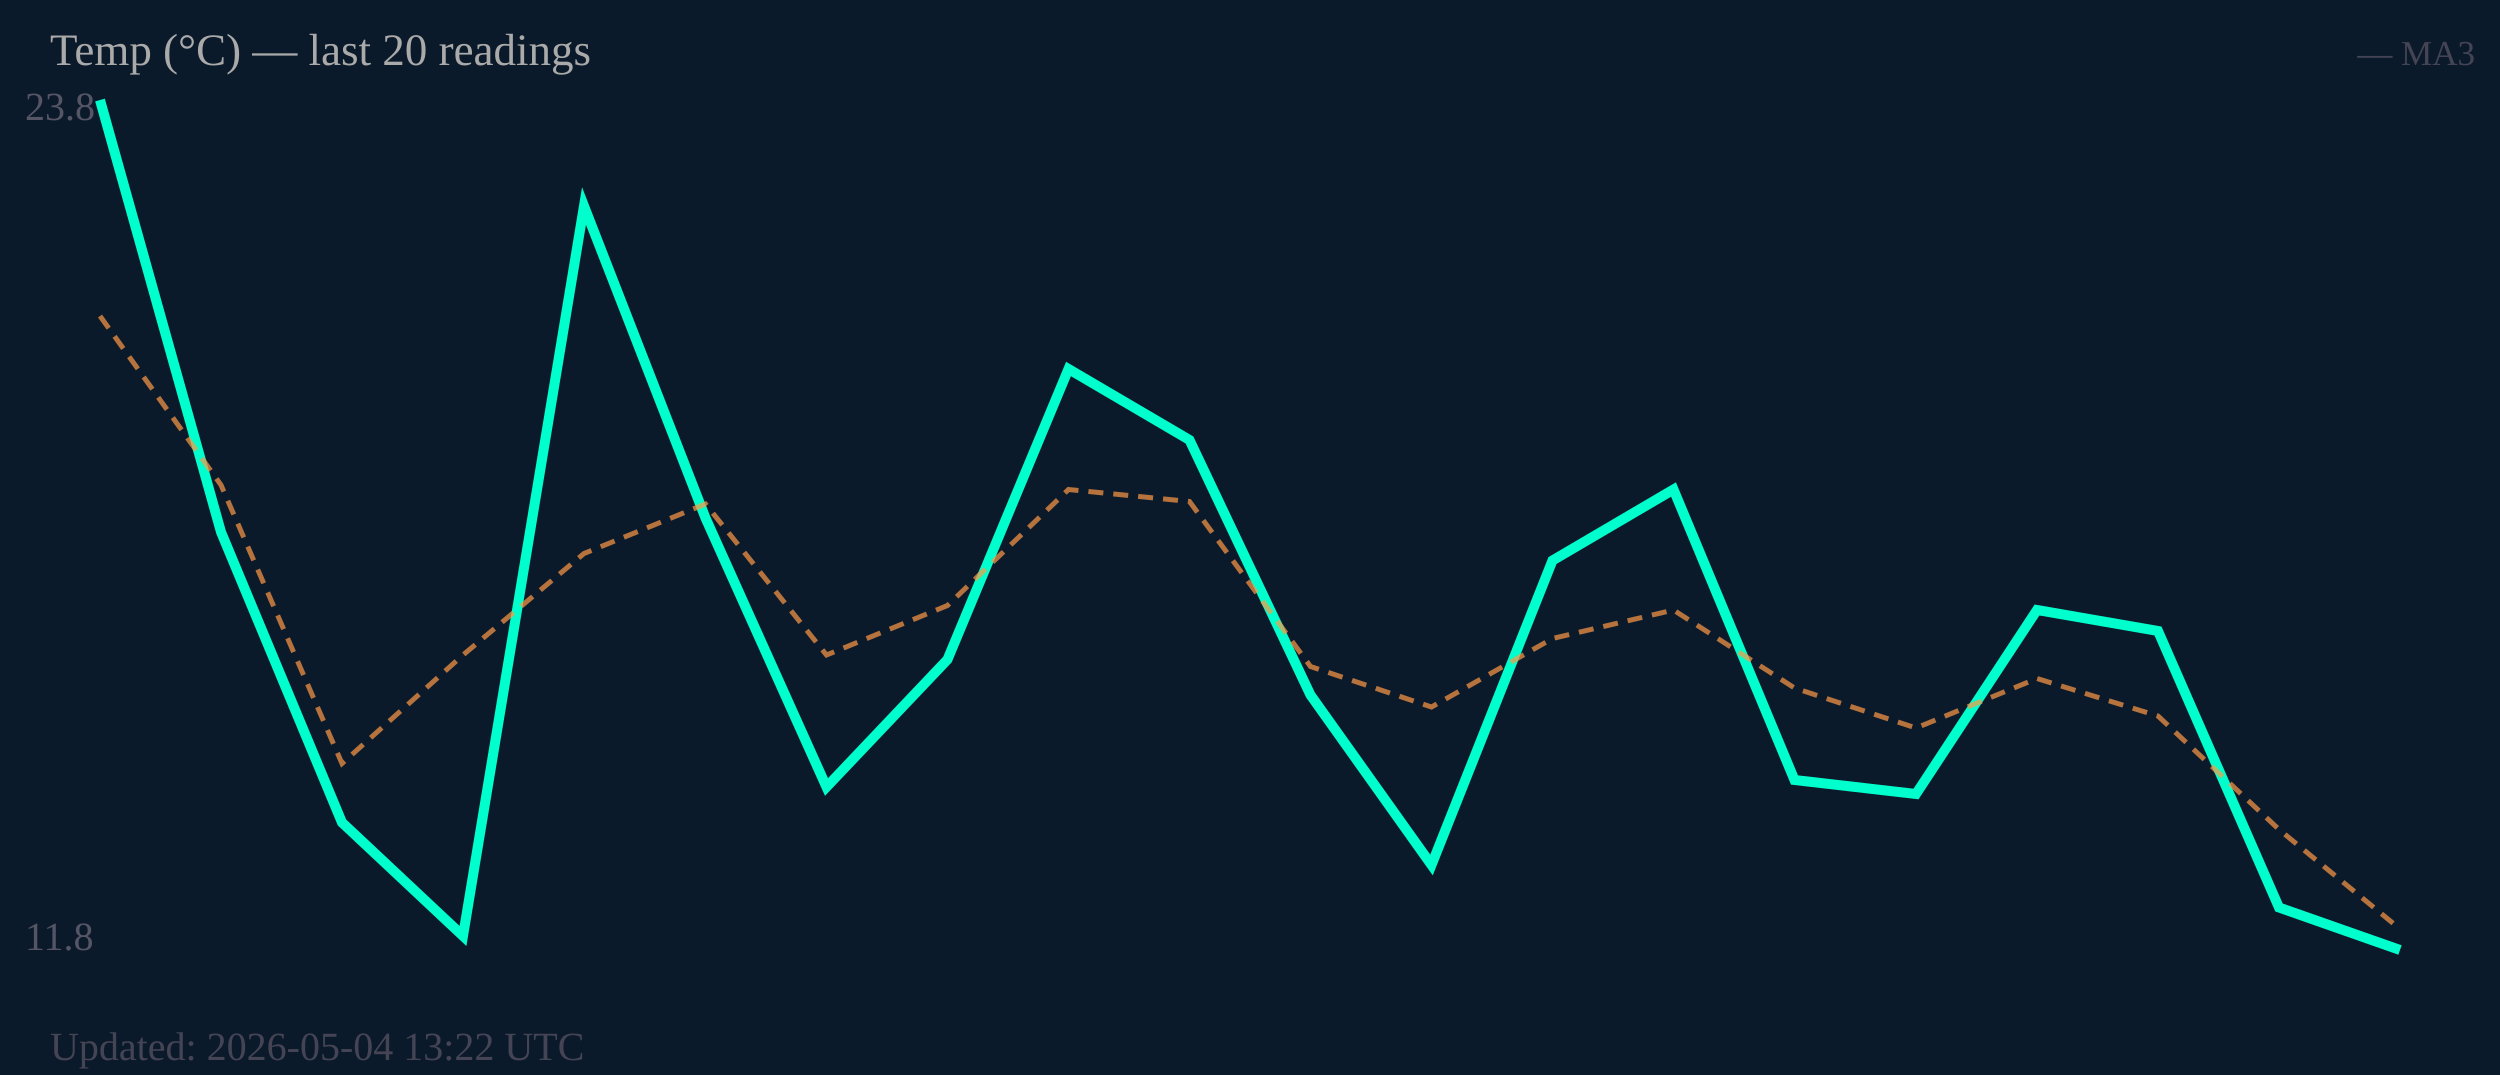
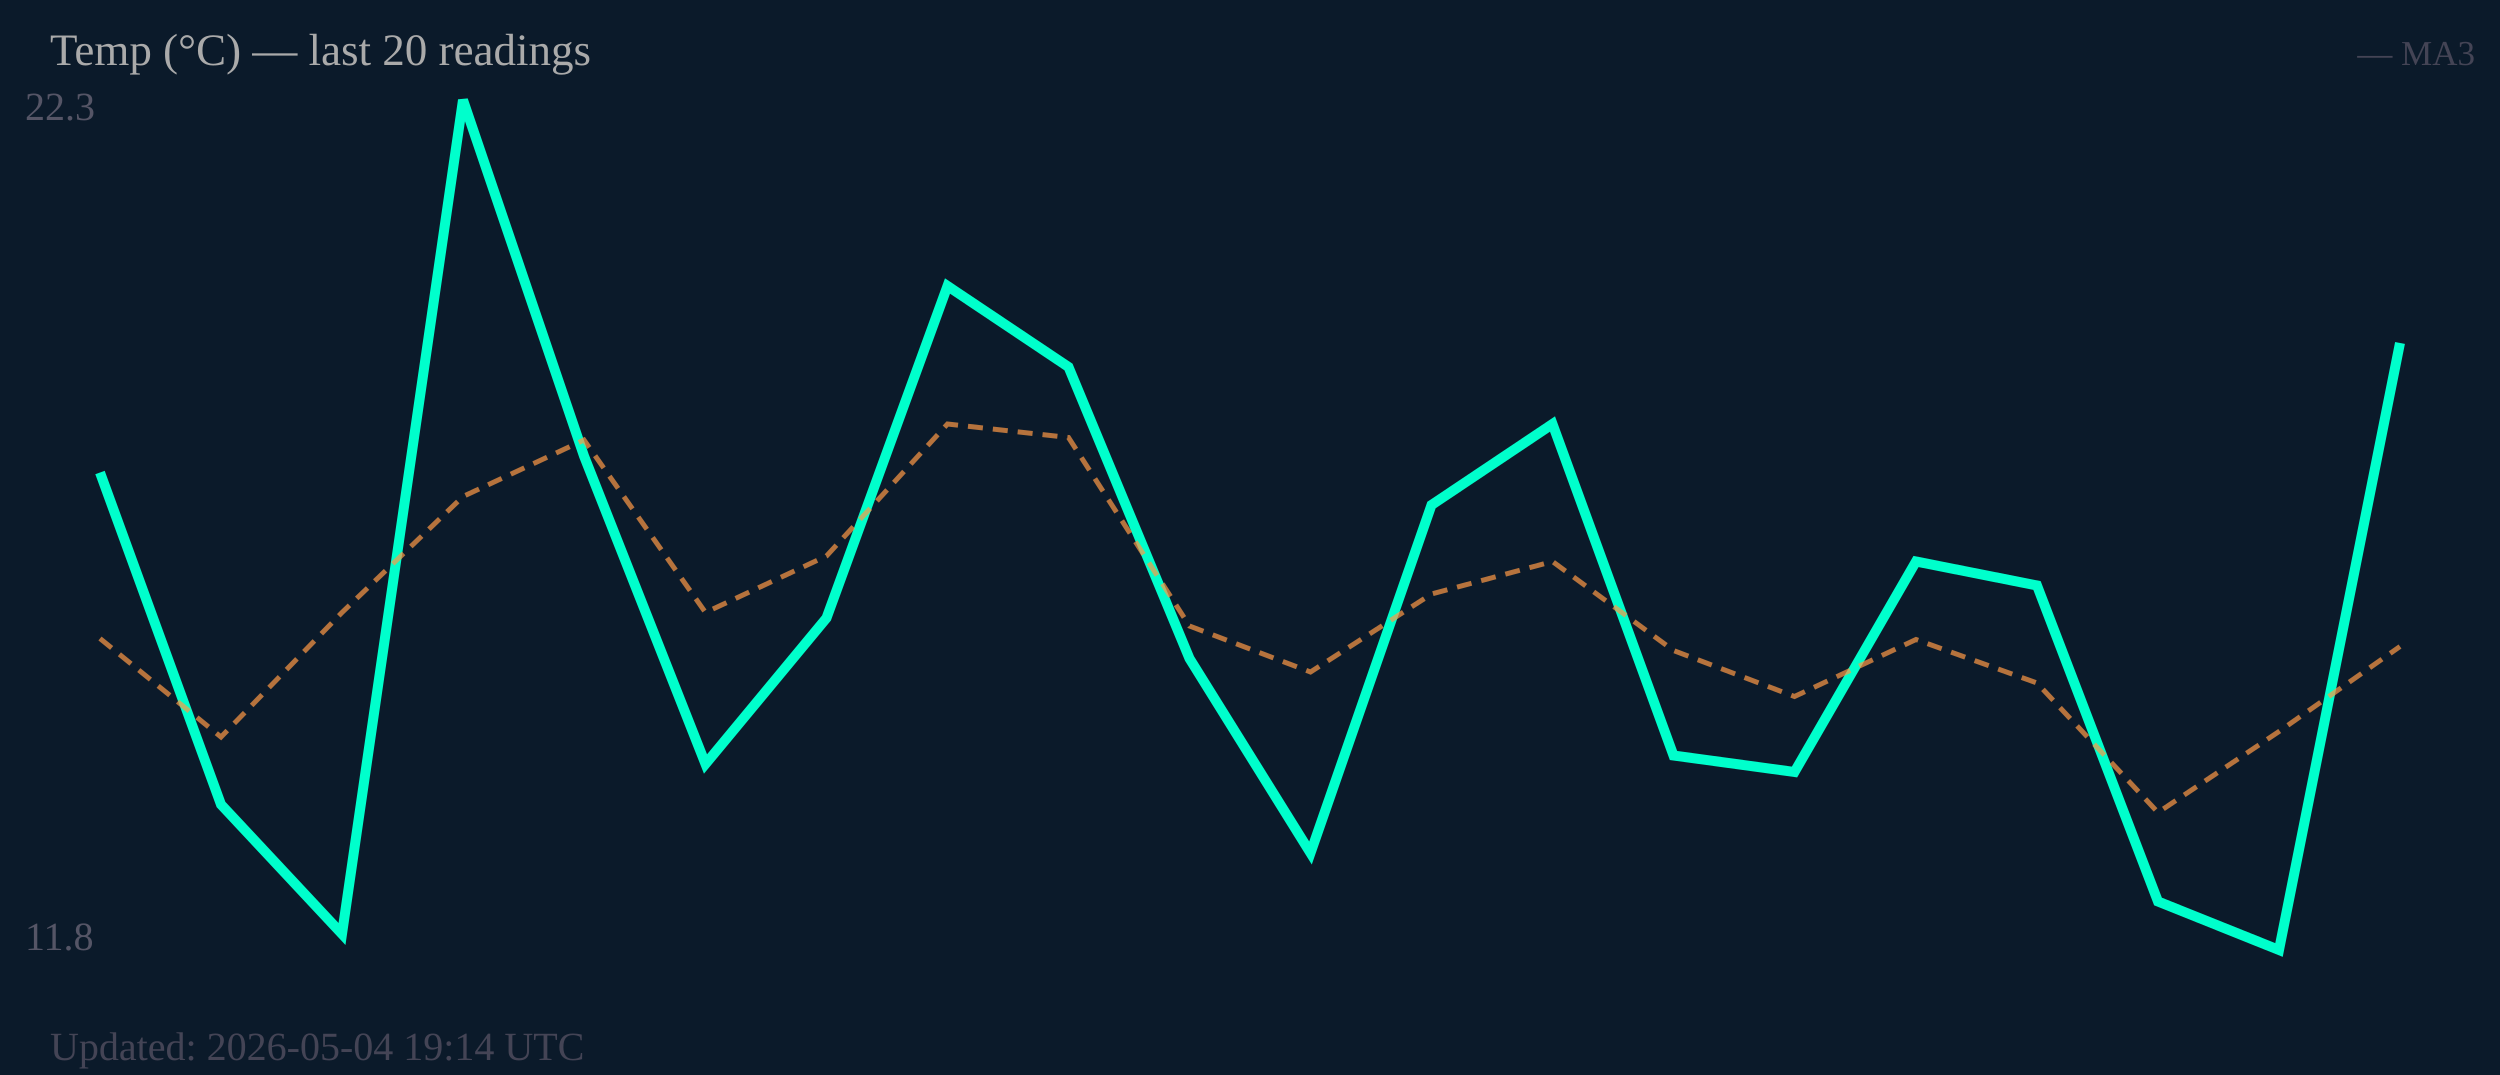
<svg xmlns="http://www.w3.org/2000/svg" width="500" height="215" viewBox="0 0 500 215">
  <rect width="500" height="215" fill="#0b1a2a" />
-   <text x="5" y="24" font-size="8" fill="#556">23.8</text>
+   <text x="5" y="24" font-size="8" fill="#556">22.3</text>
  <text x="5" y="190" font-size="8" fill="#556">11.8</text>
-   <polyline fill="none" stroke="#00ffcc" stroke-width="2" points="20.0,20.0 44.2,106.4 68.4,164.5 92.6,187.2 116.8,41.2 141.1,103.6 165.3,157.4 189.5,131.9 213.7,73.8 237.9,88.0 262.1,139.0 286.3,173.0 310.5,112.1 334.7,97.9 358.9,156.0 383.2,158.8 407.4,122.0 431.6,126.2 455.8,181.5 480.0,190.0" />
-   <polyline fill="none" stroke="#ff9944" stroke-width="1" stroke-dasharray="3,2" opacity="0.7" points="20.0,63.2 44.2,97.0 68.4,152.7 92.6,131.0 116.8,110.7 141.1,100.8 165.3,131.0 189.5,121.1 213.7,97.9 237.9,100.3 262.1,133.3 286.3,141.4 310.5,127.7 334.7,122.0 358.9,137.6 383.2,145.6 407.4,135.7 431.6,143.2 455.8,165.9 480.0,185.8" />
+   <polyline fill="none" stroke="#00ffcc" stroke-width="2" points="20.0,94.5 44.2,160.9 68.4,186.8 92.6,20.0 116.8,91.2 141.1,152.8 165.3,123.6 189.5,57.2 213.7,73.4 237.9,131.7 262.1,170.6 286.3,101.0 310.5,84.8 334.7,151.1 358.9,154.4 383.2,112.3 407.4,117.1 431.6,180.3 455.8,190.0 480.0,68.6" />
+   <polyline fill="none" stroke="#ff9944" stroke-width="1" stroke-dasharray="3,2" opacity="0.7" points="20.0,127.7 44.2,147.4 68.4,122.5 92.6,99.3 116.8,88.0 141.1,122.5 165.3,111.2 189.5,84.8 213.7,87.5 237.9,125.2 262.1,134.4 286.3,118.8 310.5,112.3 334.7,130.1 358.9,139.3 383.2,127.9 407.4,136.6 431.6,162.5 455.8,146.3 480.0,129.3" />
  <text x="10" y="13" font-size="9" fill="#aaa">Temp (°C) — last 20 readings</text>
  <text x="495" y="13" font-size="7" fill="#445" text-anchor="end">— MA3</text>
-   <text x="10" y="212" font-size="8" fill="#445">Updated: 2026-05-04 13:22 UTC</text>
+   <text x="10" y="212" font-size="8" fill="#445">Updated: 2026-05-04 19:14 UTC</text>
</svg>
